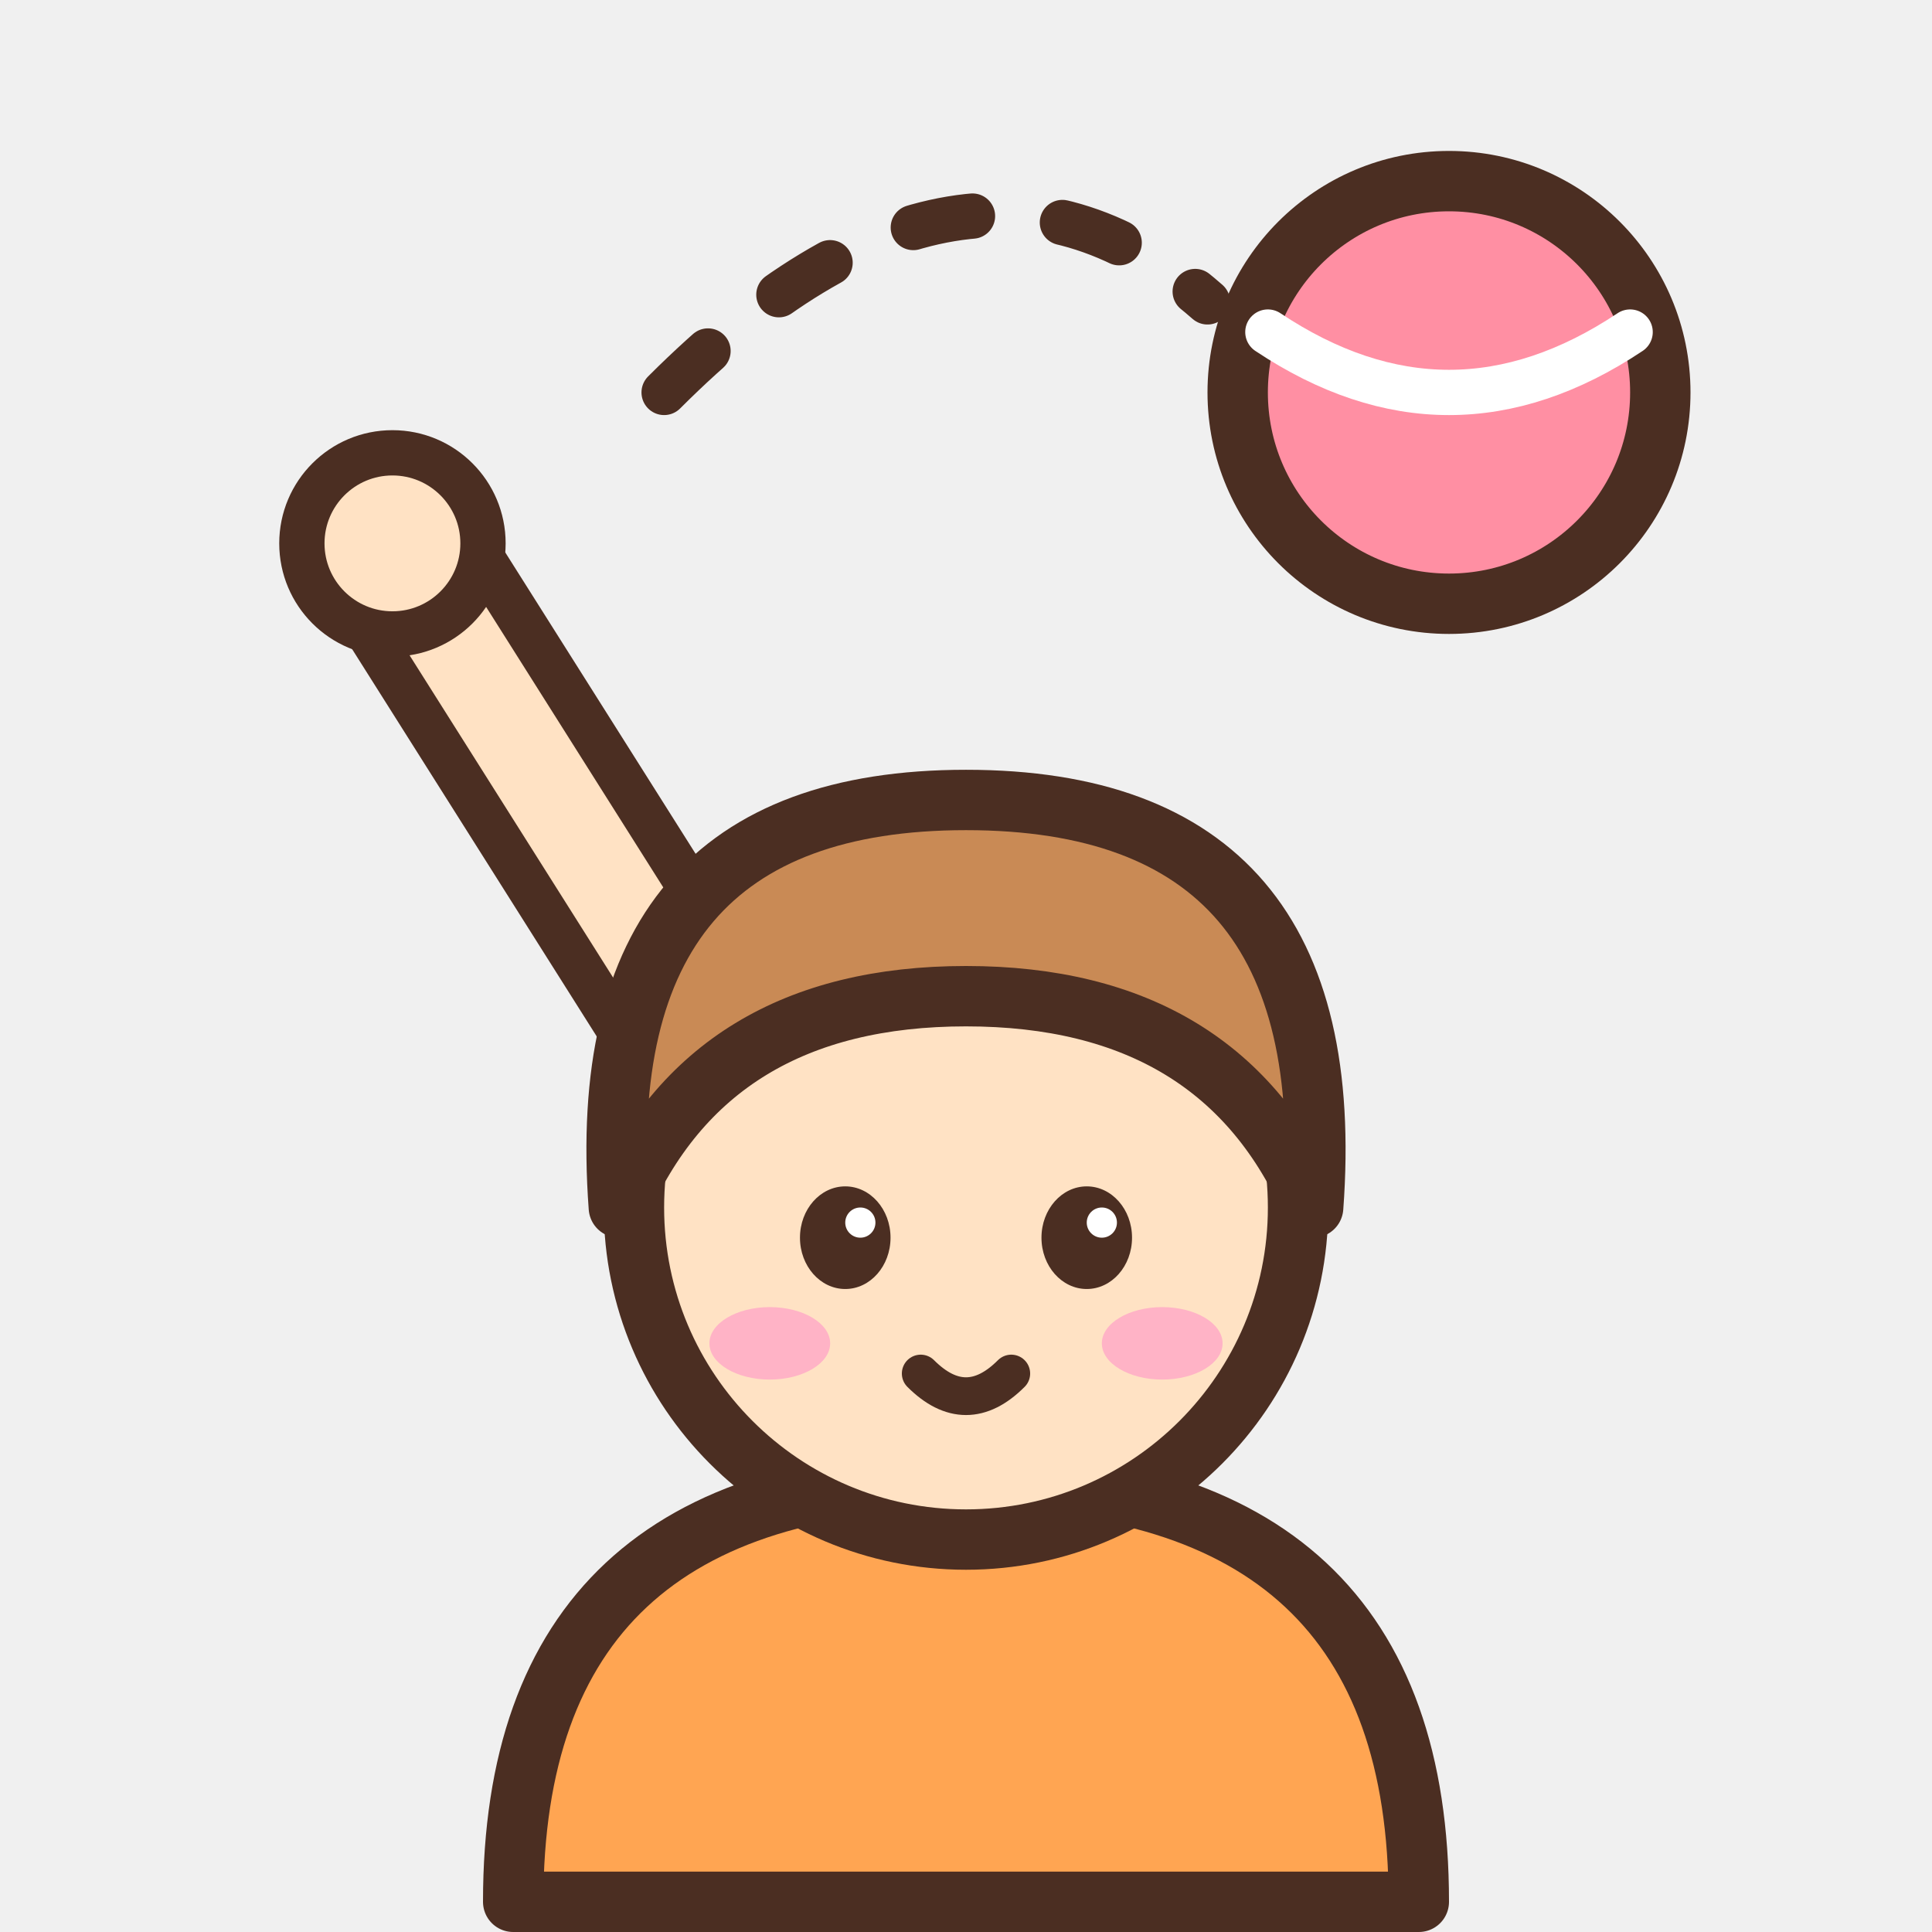
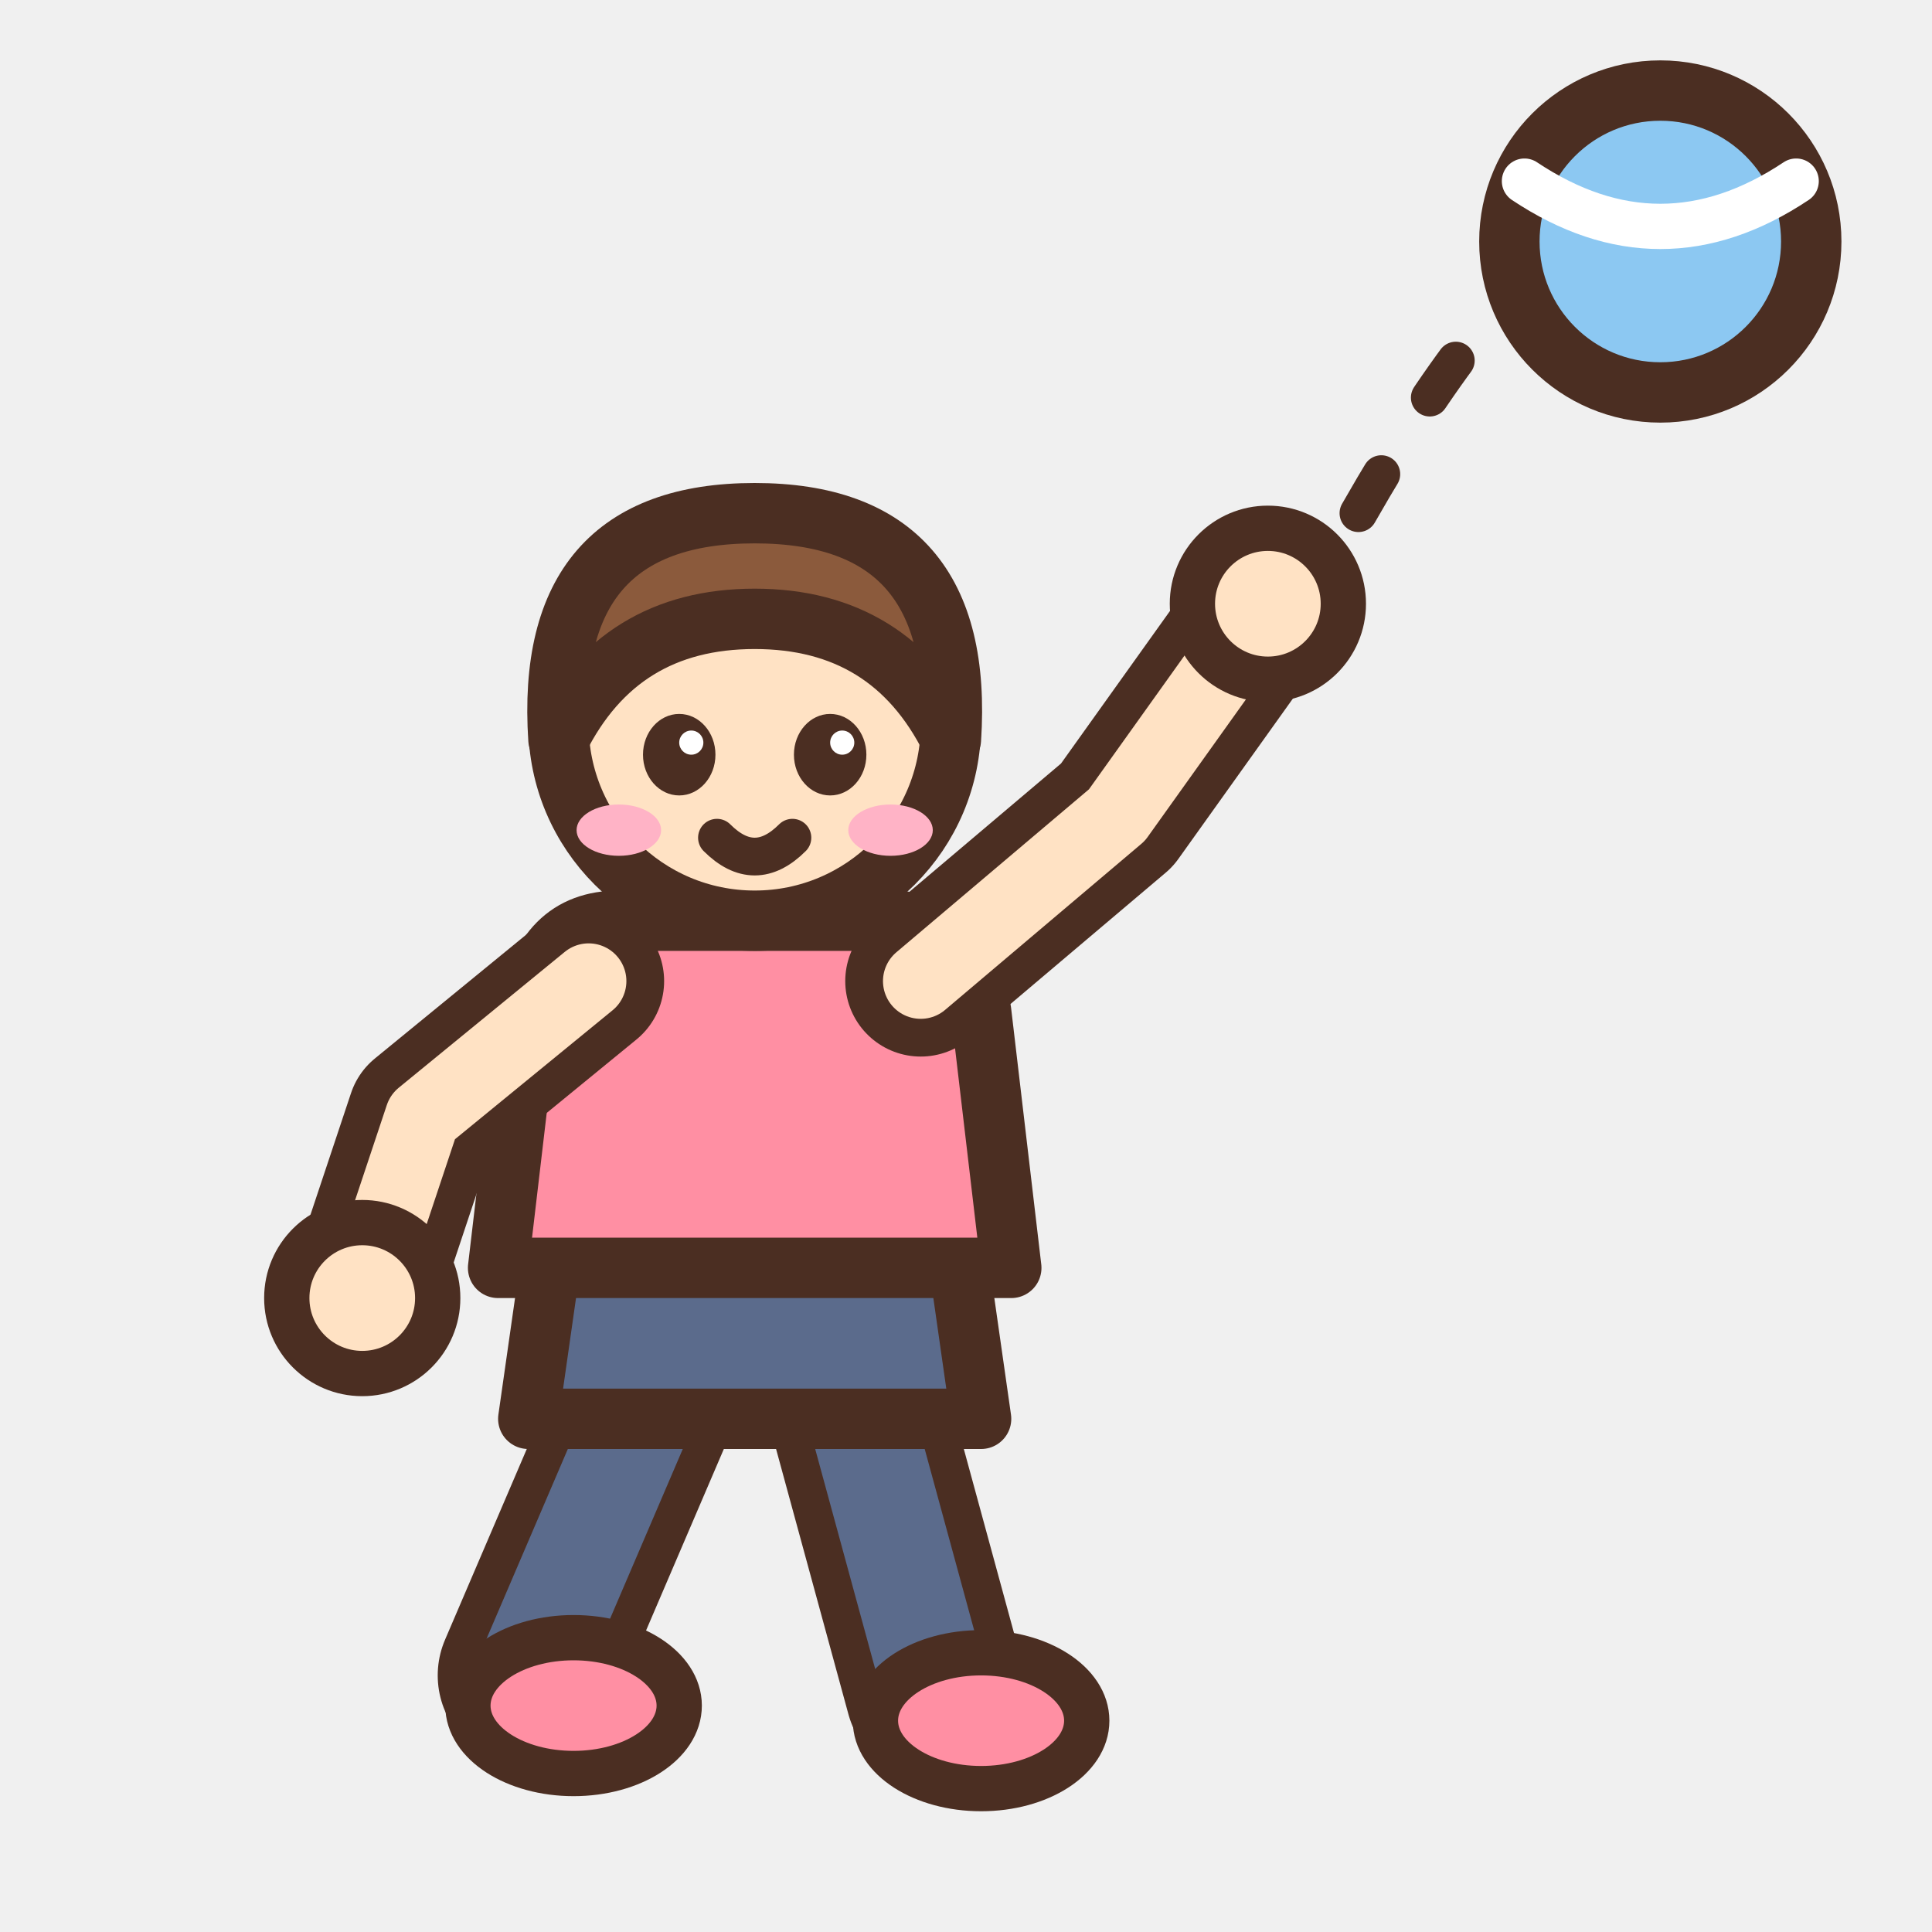
<svg xmlns="http://www.w3.org/2000/svg" viewBox="0 0 128 128">
  <g stroke="#4b2e22" stroke-width="4" stroke-linejoin="round" stroke-linecap="round">
-     <path d="M50 74 26 36" stroke="#4b2e22" stroke-width="12" />
-     <path d="M50 74 26 36" stroke="#ffe2c4" stroke-width="6" />
-     <g transform="translate(64 80) scale(1.0)">
-       <path d="M-30 46q0-28 30-28t30 28Z" fill="#ffa552" />
-       <circle cx="0" cy="0" r="22" fill="#ffe2c4" />
-       <path d="M-23 0q-2-27 23-27 25 0 23 27-6-14-23-14-17 0-23 14Z" fill="#c98a55" />
-       <ellipse cx="-8" cy="2" rx="3.0" ry="3.4" fill="#4b2e22" stroke="none" />
-       <circle cx="-7.0" cy="1.0" r="1.0" fill="#fff" stroke="none" />
-       <ellipse cx="8" cy="2" rx="3.0" ry="3.4" fill="#4b2e22" stroke="none" />
-       <circle cx="9.0" cy="1.0" r="1.0" fill="#fff" stroke="none" />
-       <ellipse cx="-13" cy="9" rx="4.0" ry="2.4" fill="#ffb3c6" stroke="none" />
-       <ellipse cx="13" cy="9" rx="4.0" ry="2.4" fill="#ffb3c6" stroke="none" />
-       <path d="M-3.0 11q3.0 3.0 6 0" fill="none" stroke-width="2.5" />
+     <g transform="translate(50 48) scale(1.0)">
+       <path d="M-6 42L-15 63" fill="none" stroke="#4b2e22" stroke-width="12" />
+       <path d="M-6 42L-15 63" fill="none" stroke="#5b6b8c" stroke-width="7" />
+       <path d="M6 42L12 64" fill="none" stroke="#4b2e22" stroke-width="12" />
+       <path d="M6 42L12 64" fill="none" stroke="#5b6b8c" stroke-width="7" />
+       <ellipse cx="-12" cy="65" rx="7" ry="4.5" fill="#ff8fa3" stroke-width="3" />
+       <ellipse cx="15" cy="66" rx="7" ry="4.5" fill="#ff8fa3" stroke-width="3" />
+       <path d="M-13 32h26l2 14H-15Z" fill="#5b6b8c" />
+       <path d="M-9 13h18q5 0 6 6l2 17h-34l2-17q1-6 6-6Z" fill="#ff8fa3" />
+       <path d="M-11 17L-22 26L-26 38" fill="none" stroke="#4b2e22" stroke-width="10" />
+       <path d="M-11 17L-22 26L-26 38" fill="none" stroke="#ffe2c4" stroke-width="5" />
+       <circle cx="-26" cy="38" r="5" fill="#ffe2c4" stroke-width="3" />
+       <path d="M11 17L24 6L34 -8" fill="none" stroke="#4b2e22" stroke-width="10" />
+       <path d="M11 17L24 6L34 -8" fill="none" stroke="#ffe2c4" stroke-width="5" />
+       <circle cx="34" cy="-8" r="5" fill="#ffe2c4" stroke-width="3" />
+       <circle cx="0" cy="0" r="13" fill="#ffe2c4" />
+       <path d="M-13 1q-1-15 13-15 14 0 13 15-4-8-13-8-9 0-13 8Z" fill="#8b5a3c" />
+       <ellipse cx="-5" cy="2" rx="2.4" ry="2.7" fill="#4b2e22" stroke="none" />
+       <circle cx="-4.2" cy="1.2" r="0.8" fill="#fff" stroke="none" />
+       <ellipse cx="5" cy="2" rx="2.4" ry="2.7" fill="#4b2e22" stroke="none" />
+       <circle cx="5.8" cy="1.2" r="0.8" fill="#fff" stroke="none" />
+       <ellipse cx="-9" cy="7" rx="2.8" ry="1.7" fill="#ffb3c6" stroke="none" />
+       <ellipse cx="9" cy="7" rx="2.8" ry="1.7" fill="#ffb3c6" stroke="none" />
+       <path d="M-2.5 7.5q2.5 2.5 5 0" fill="none" stroke-width="2.5" />
    </g>
-     <circle cx="26" cy="36" r="6" fill="#ffe2c4" stroke-width="3" />
-     <circle cx="96" cy="26" r="14" fill="#ff8fa3" />
-     <path d="M84 22q12 8 24 0" fill="none" stroke="#ffffff" stroke-width="3" />
-     <path d="M44 26q20-20 36-6" fill="none" stroke-width="3" stroke-dasharray="4 6" />
+     <path d="M90 34q8-14 14-18" fill="none" stroke-width="2.5" stroke-dasharray="3 6" />
+     <circle cx="110" cy="16" r="10" fill="#8cc8f2" />
+     <path d="M101 12q9 6 18 0" fill="none" stroke="#ffffff" stroke-width="3" />
  </g>
</svg>
